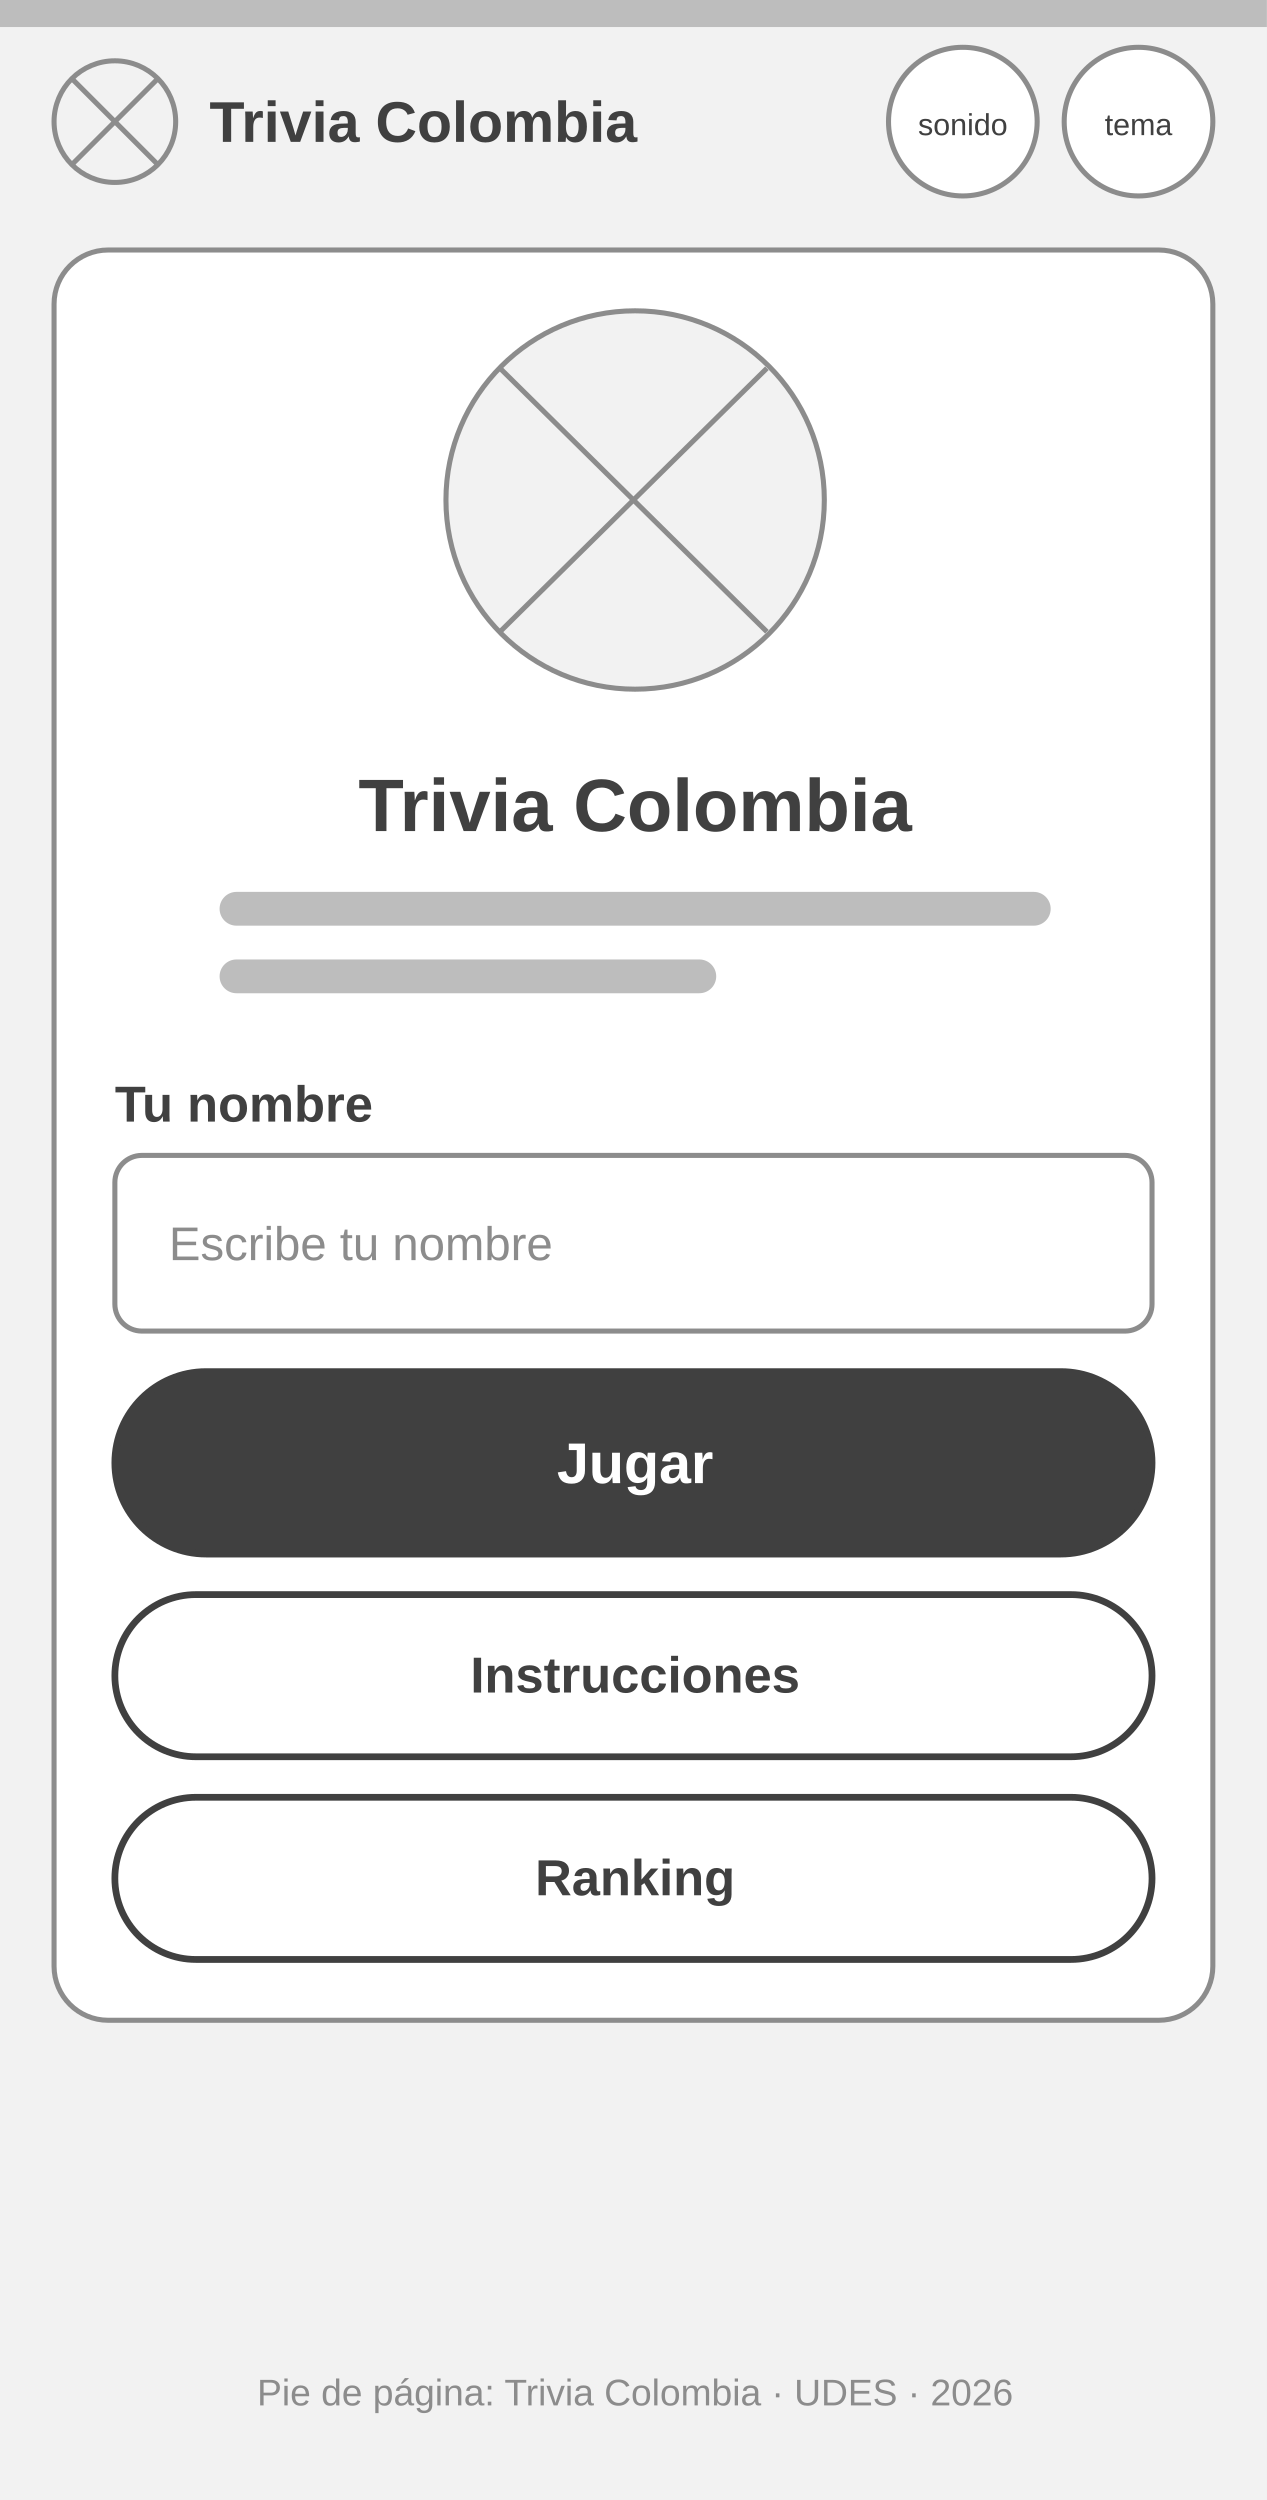
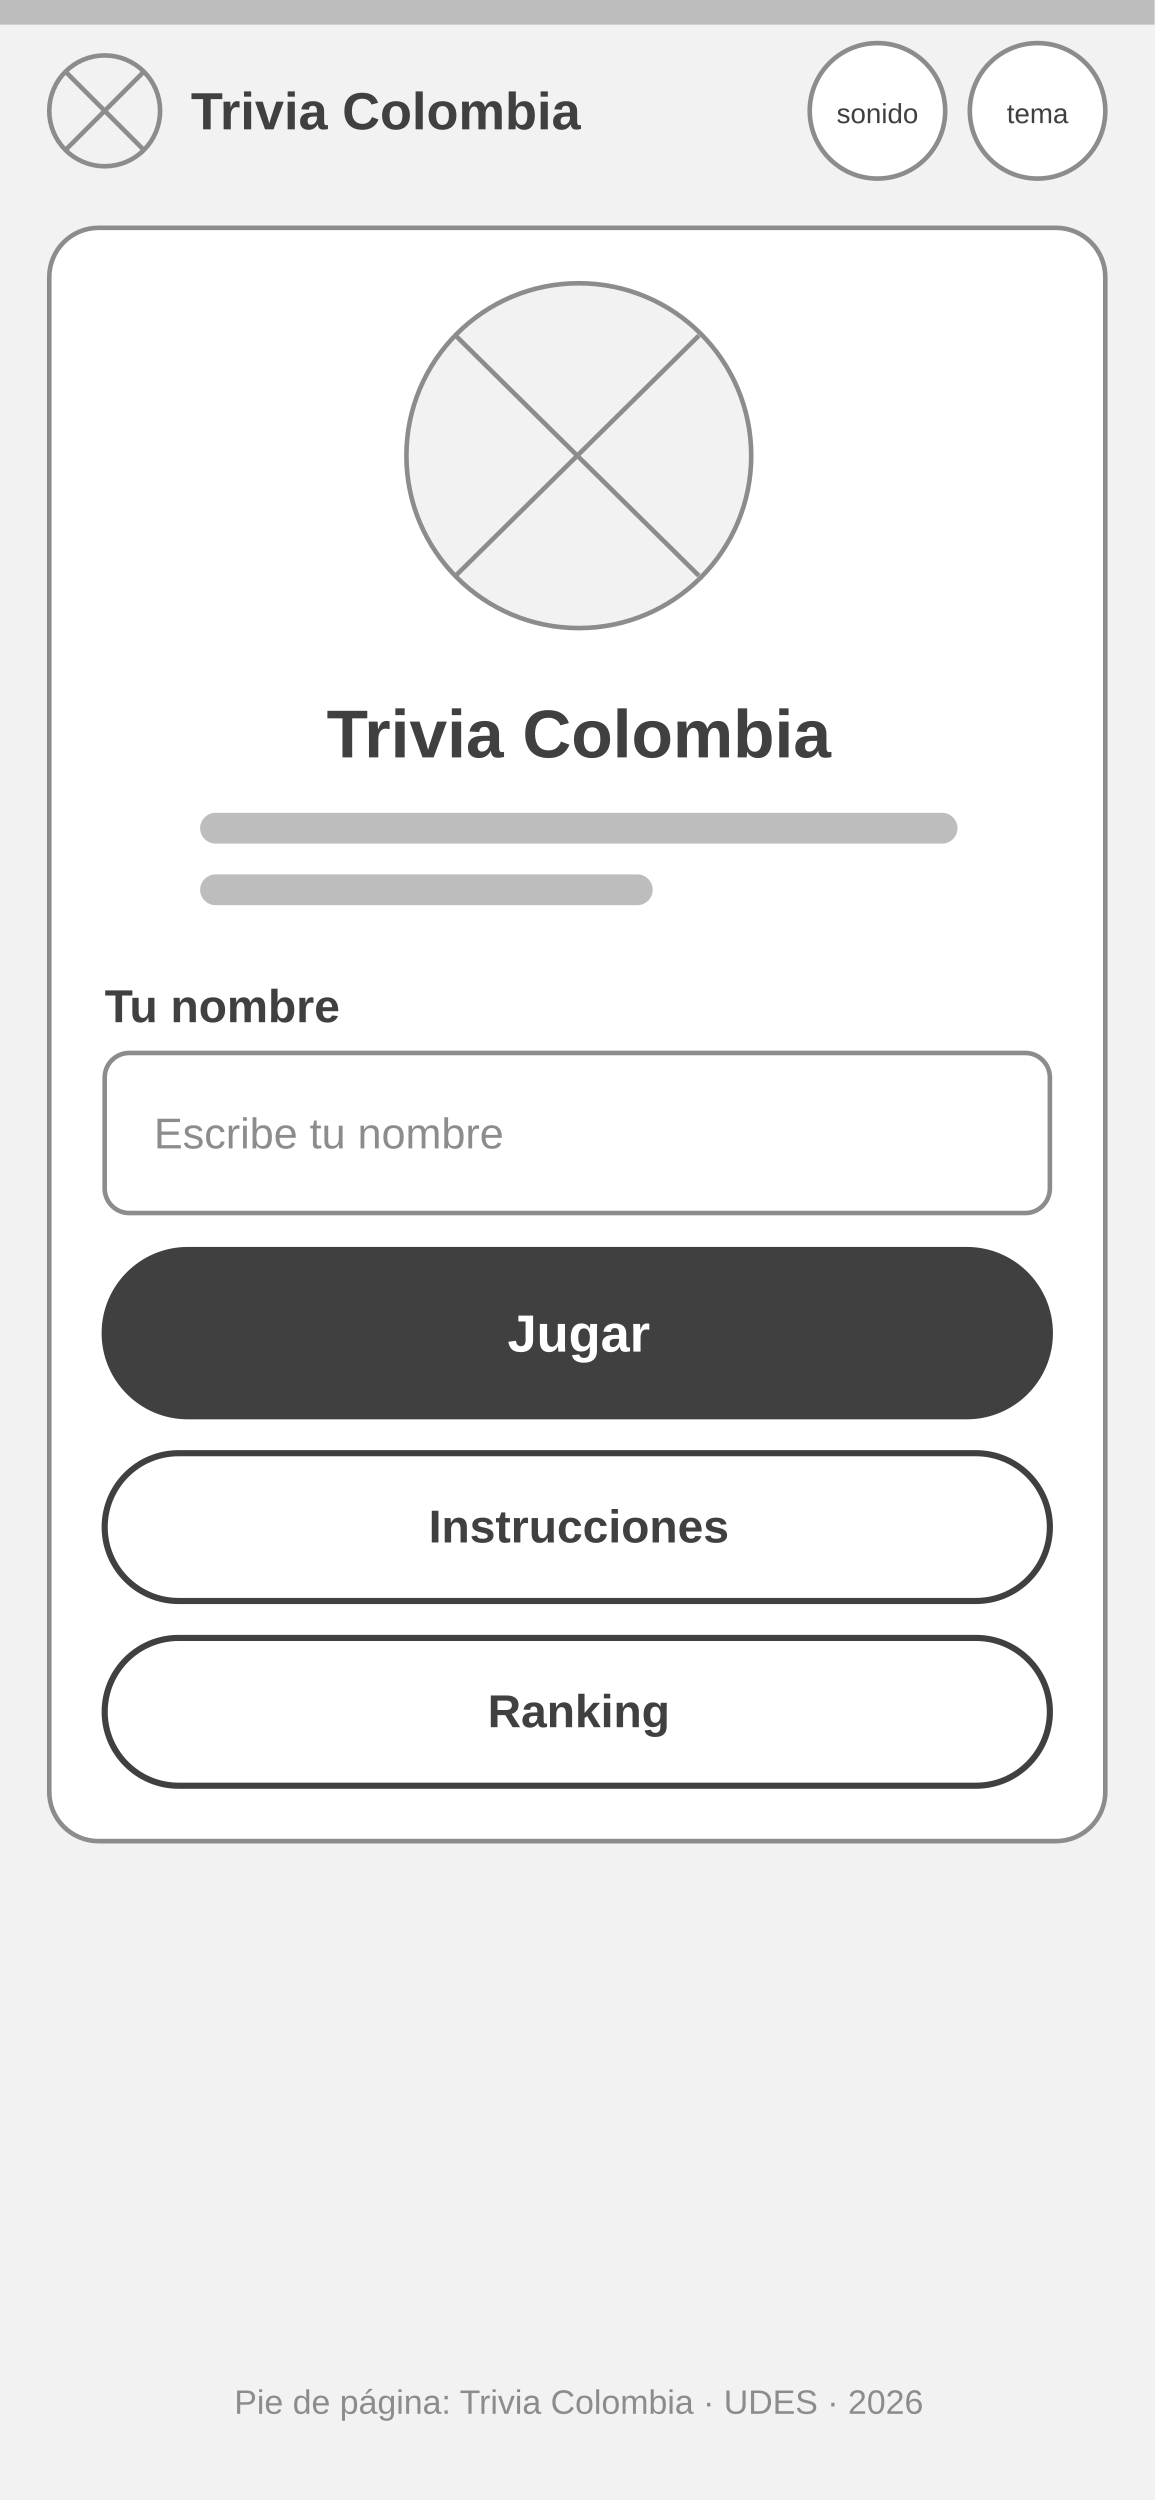
- <svg xmlns="http://www.w3.org/2000/svg" width="375" height="740" viewBox="0 0 375 740">
-   <rect width="375" height="740" fill="#F2F2F2" />
+ <svg xmlns="http://www.w3.org/2000/svg" width="375" height="812" viewBox="0 0 375 812">
+   <rect width="375" height="812" fill="#F2F2F2" />
  <rect x="0" y="0" width="375" height="8" rx="0" fill="#BDBDBD" stroke="none" stroke-width="0" />
  <circle cx="34" cy="36" r="18" fill="#F2F2F2" stroke="#8C8C8C" stroke-width="1.5" />
  <line x1="21" y1="23" x2="47" y2="49" stroke="#8C8C8C" stroke-width="1.5" />
  <line x1="21" y1="49" x2="47" y2="23" stroke="#8C8C8C" stroke-width="1.5" />
  <text x="62" y="42" font-family="Poppins, Arial, sans-serif" font-size="17" font-weight="600" text-anchor="start" fill="#404040">Trivia Colombia</text>
  <circle cx="337" cy="36" r="22" fill="#FFFFFF" stroke="#8C8C8C" stroke-width="1.5" />
  <circle cx="285" cy="36" r="22" fill="#FFFFFF" stroke="#8C8C8C" stroke-width="1.5" />
  <text x="337" y="40" font-family="Poppins, Arial, sans-serif" font-size="9" font-weight="400" text-anchor="middle" fill="#404040">tema</text>
  <text x="285" y="40" font-family="Poppins, Arial, sans-serif" font-size="9" font-weight="400" text-anchor="middle" fill="#404040">sonido</text>
  <rect x="16" y="74" width="343" height="524" rx="16" fill="#FFFFFF" stroke="#8C8C8C" stroke-width="1.5" />
  <circle cx="188" cy="148" r="56" fill="#F2F2F2" stroke="#8C8C8C" stroke-width="1.5" />
  <line x1="148" y1="109" x2="227" y2="187" stroke="#8C8C8C" stroke-width="1.5" />
  <line x1="148" y1="187" x2="227" y2="109" stroke="#8C8C8C" stroke-width="1.5" />
  <text x="188" y="246" font-family="Poppins, Arial, sans-serif" font-size="22" font-weight="700" text-anchor="middle" fill="#404040">Trivia Colombia</text>
  <rect x="65" y="264" width="246" height="10" rx="5" fill="#BDBDBD" stroke="none" stroke-width="0" />
  <rect x="65" y="284" width="147" height="10" rx="5" fill="#BDBDBD" stroke="none" stroke-width="0" />
  <text x="34" y="332" font-family="Poppins, Arial, sans-serif" font-size="15" font-weight="600" text-anchor="start" fill="#404040">Tu nombre</text>
  <rect x="34" y="342" width="307" height="52" rx="8" fill="#FFFFFF" stroke="#8C8C8C" stroke-width="1.5" />
  <text x="50" y="373" font-family="Poppins, Arial, sans-serif" font-size="14" font-weight="400" text-anchor="start" fill="#8C8C8C">Escribe tu nombre</text>
  <rect x="34" y="406" width="307" height="54" rx="27.0" fill="#404040" stroke="#404040" stroke-width="2" />
  <text x="188" y="439" font-family="Poppins, Arial, sans-serif" font-size="17" font-weight="600" text-anchor="middle" fill="#FFFFFF">Jugar</text>
  <rect x="34" y="472" width="307" height="48" rx="24.0" fill="#FFFFFF" stroke="#404040" stroke-width="2" />
  <text x="188" y="501" font-family="Poppins, Arial, sans-serif" font-size="15" font-weight="600" text-anchor="middle" fill="#404040">Instrucciones</text>
  <rect x="34" y="532" width="307" height="48" rx="24.0" fill="#FFFFFF" stroke="#404040" stroke-width="2" />
  <text x="188" y="561" font-family="Poppins, Arial, sans-serif" font-size="15" font-weight="600" text-anchor="middle" fill="#404040">Ranking</text>
-   <text x="188" y="712" font-family="Poppins, Arial, sans-serif" font-size="11" font-weight="400" text-anchor="middle" fill="#8C8C8C">Pie de página: Trivia Colombia · UDES · 2026</text>
+   <text x="188" y="784" font-family="Poppins, Arial, sans-serif" font-size="11" font-weight="400" text-anchor="middle" fill="#8C8C8C">Pie de página: Trivia Colombia · UDES · 2026</text>
</svg>
